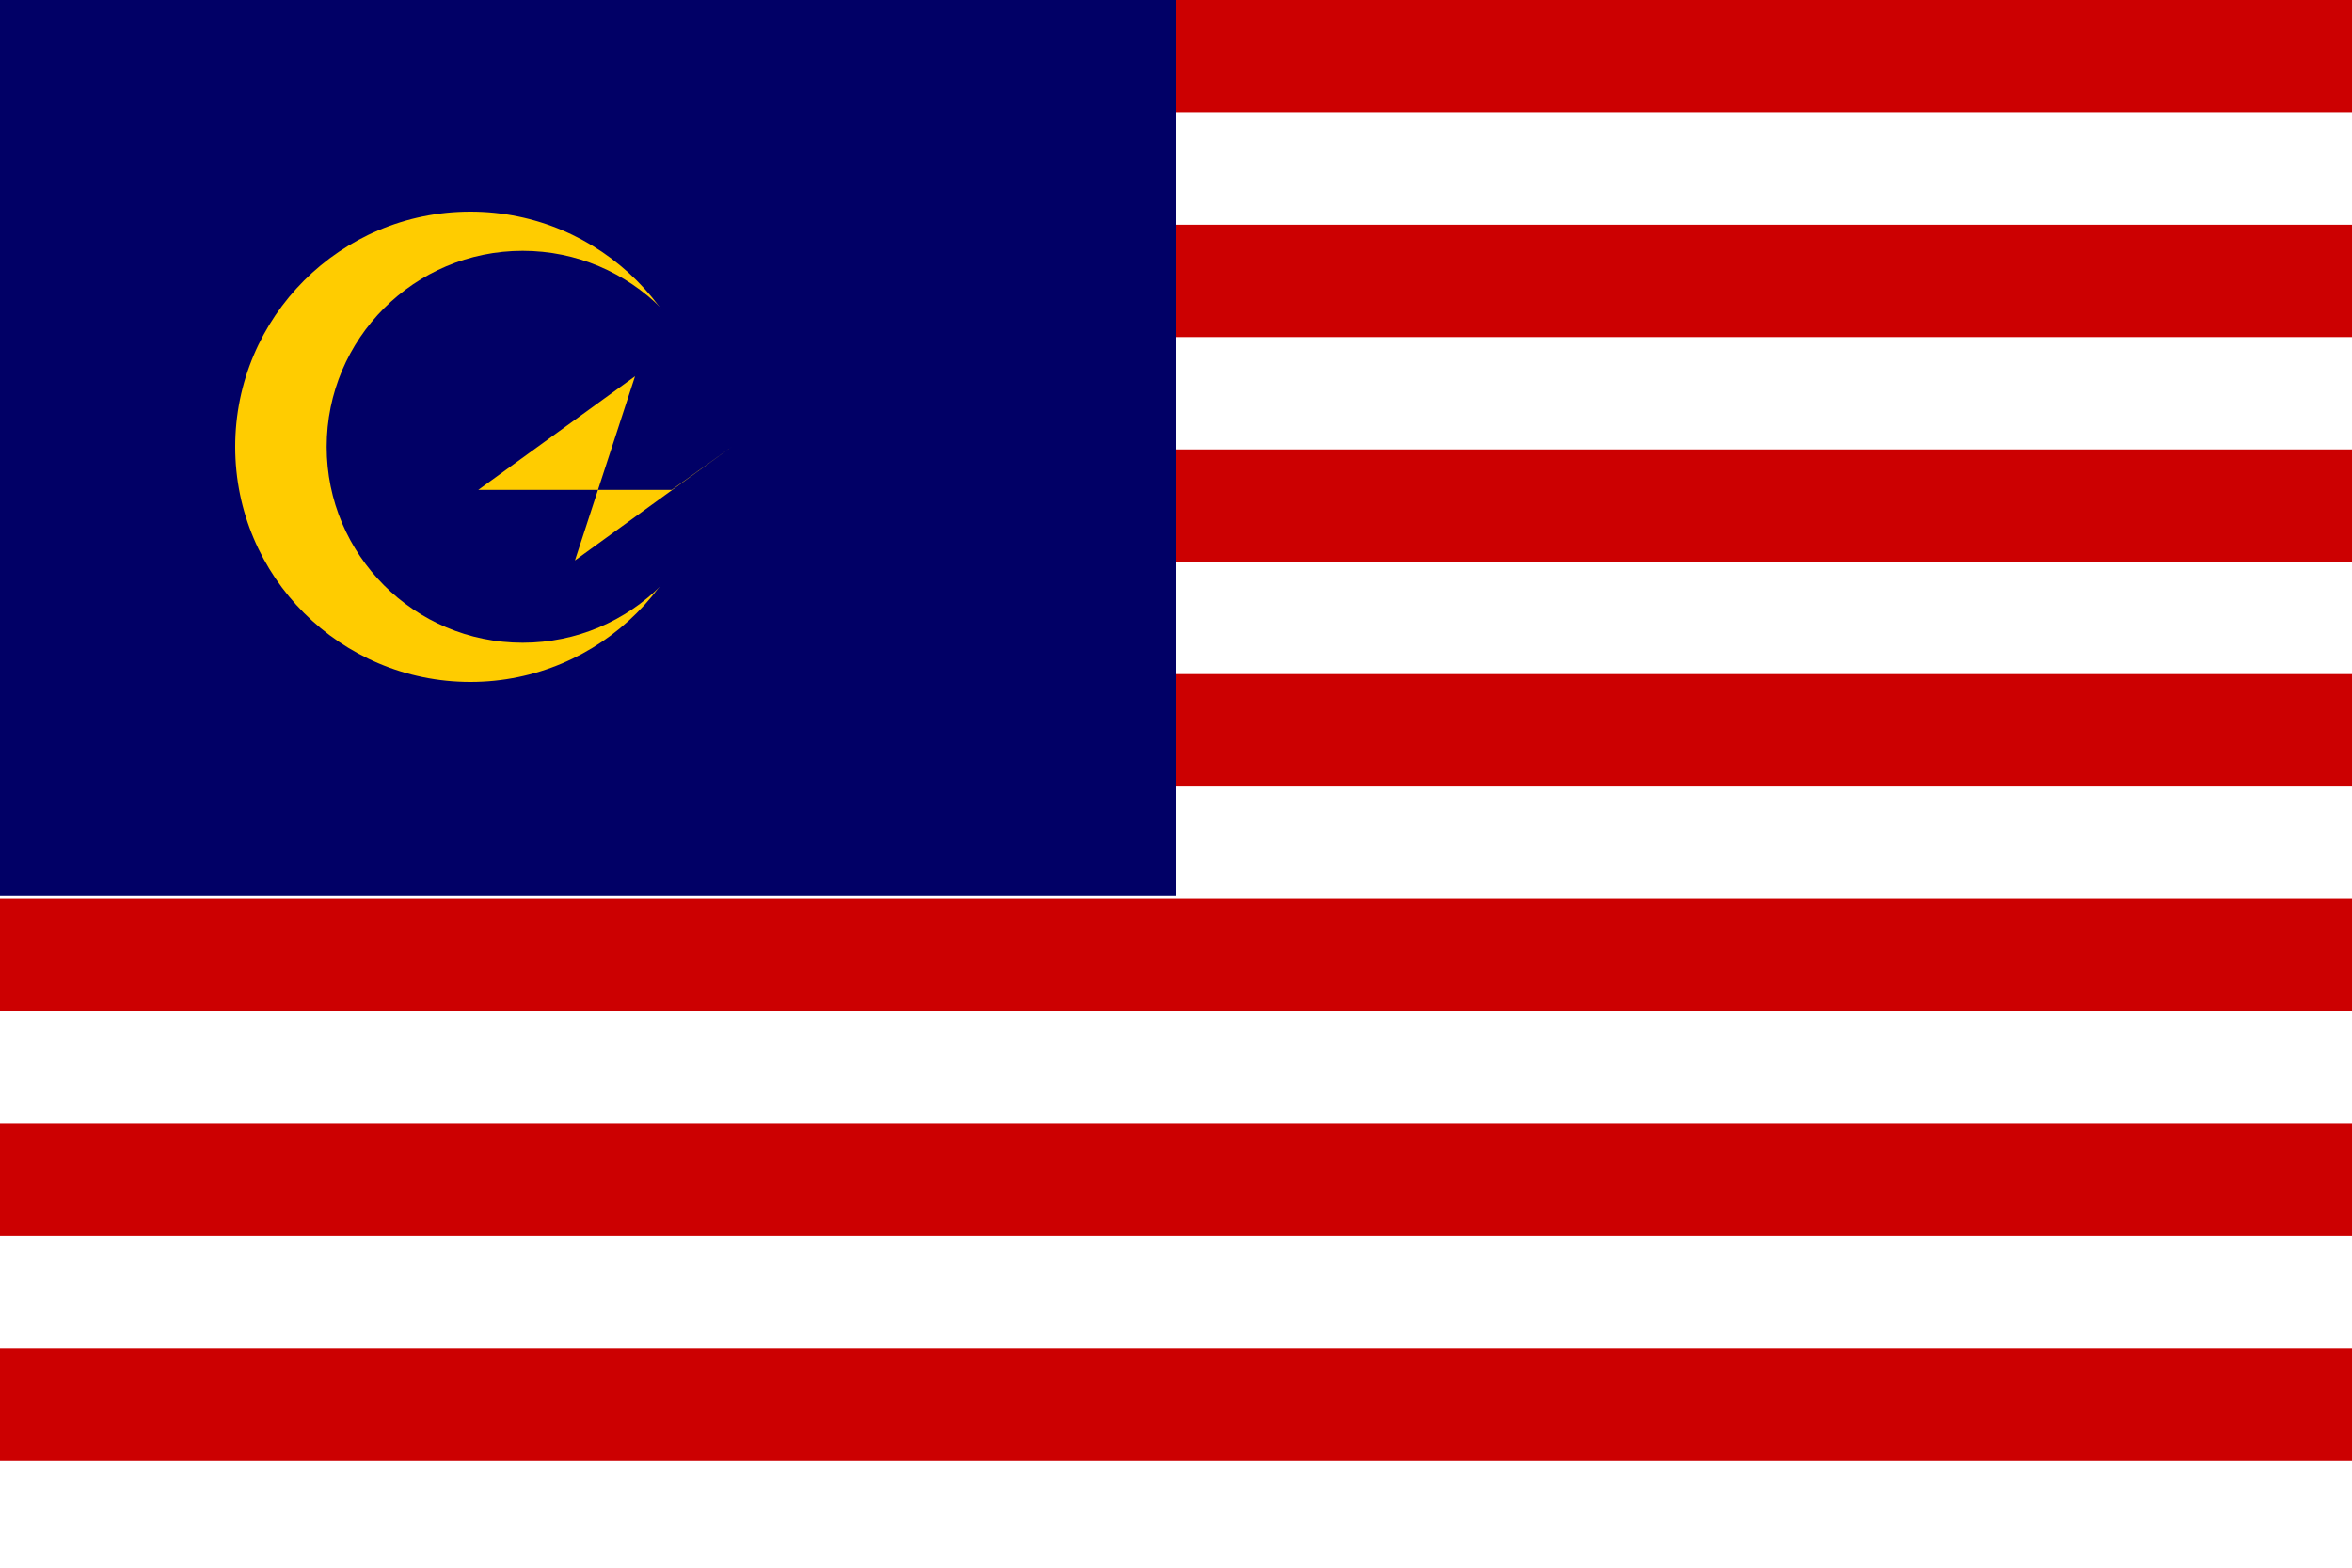
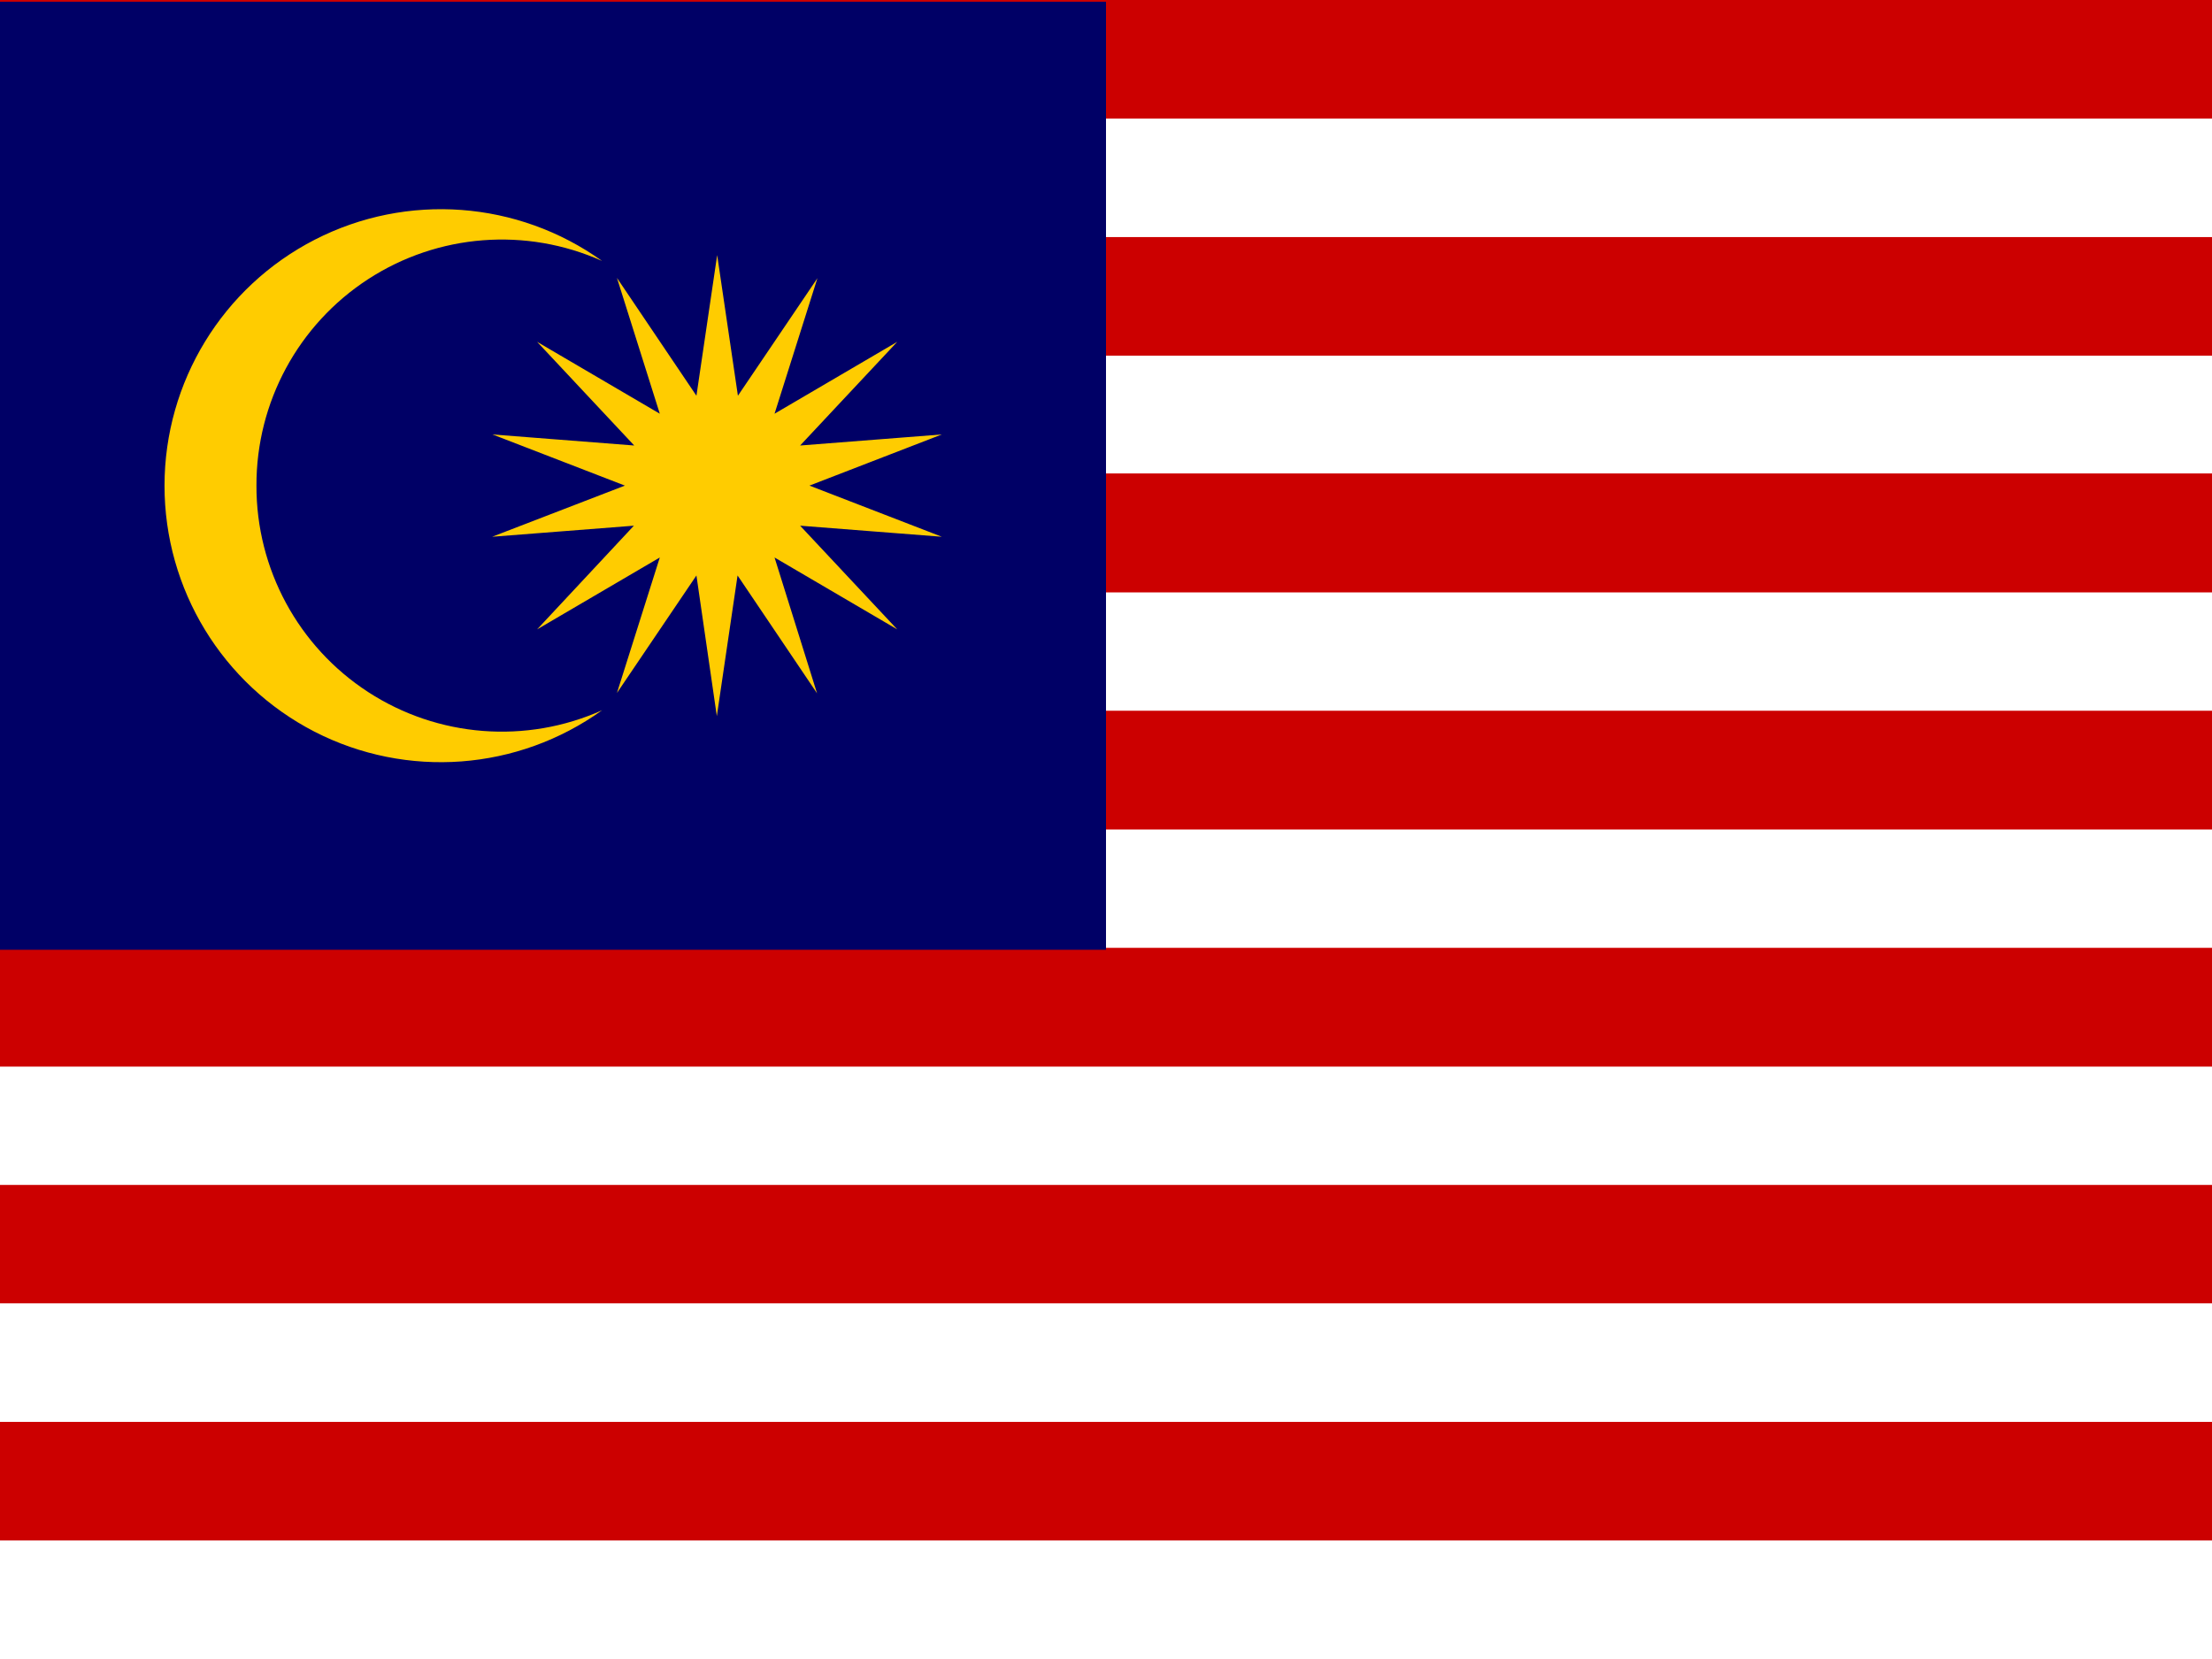
- <svg xmlns="http://www.w3.org/2000/svg" viewBox="0 0 900 600">
-   <path fill="#cc0001" d="M0 0h900v600H0z" />
-   <path fill="#fff" d="M0 43h900v43H0zm0 86h900v43H0zm0 86h900v43H0zm0 86h900v43H0zm0 86h900v43H0zm0 86h900v43H0zm0 86h900v43H0z" />
-   <path fill="#010066" d="M0 0h450v343H0z" />
-   <circle cx="180" cy="171" r="90" fill="#fc0" />
-   <circle cx="200" cy="171" r="75" fill="#010066" />
-   <path fill="#fc0" d="M280 171l-60 43.5 23-70.5-60 43.5h74z" />
+ <svg xmlns="http://www.w3.org/2000/svg" id="flag-icons-my" viewBox="0 0 640 480">
+   <g clip-path="url(#my-a)">
+     <path fill="#C00" d="M0 0h640v480H0z" />
+     <path fill="#C00" d="M0 0h640v34.3H0z" />
+     <path fill="#fff" d="M0 34.3h640v34.3H0z" />
+     <path fill="#C00" d="M0 68.6h640v34.3H0z" />
+     <path fill="#fff" d="M0 102.9h640V137H0z" />
+     <path fill="#C00" d="M0 137.1h640v34.3H0z" />
+     <path fill="#fff" d="M0 171.4h640v34.3H0z" />
+     <path fill="#C00" d="M0 205.7h640V240H0z" />
+     <path fill="#fff" d="M0 240h640v34.3H0z" />
+     <path fill="#C00" d="M0 274.3h640v34.3H0z" />
+     <path fill="#fff" d="M0 308.6h640v34.3H0z" />
+     <path fill="#C00" d="M0 342.9h640V377H0z" />
+     <path fill="#fff" d="M0 377.1h640v34.3H0z" />
+     <path fill="#C00" d="M0 411.4h640v34.3H0z" />
+     <path fill="#fff" d="M0 445.7h640V480H0z" />
+     <path fill="#006" d="M0 .5h320v274.3H0z" />
+     <path fill="#FC0" d="m207.5 73.8 6 40.7 23-34-12.4 39.2 35.5-20.8-28.1 30 41-3.2-38.3 14.8 38.3 14.8-41-3.2 28.1 30-35.5-20.8 12.3 39.3-23-34.1-6 40.7-5.9-40.7-23 34 12.4-39.2-35.5 20.8 28-30-41 3.2 38.4-14.8-38.3-14.8 41 3.2-28.1-30 35.5 20.8-12.4-39.3 23 34.1zm-33.3 1.7a71 71 0 0 0-100 65 71 71 0 0 0 100 65 80 80 0 0 1-83.2 6.2 80 80 0 0 1-43.4-71.2 80 80 0 0 1 126.6-65" />
+   </g>
+   <defs>
+     <clipPath id="my-a">
+       <path fill="#fff" d="M0 0h640v480H0z" />
+     </clipPath>
+   </defs>
</svg>
